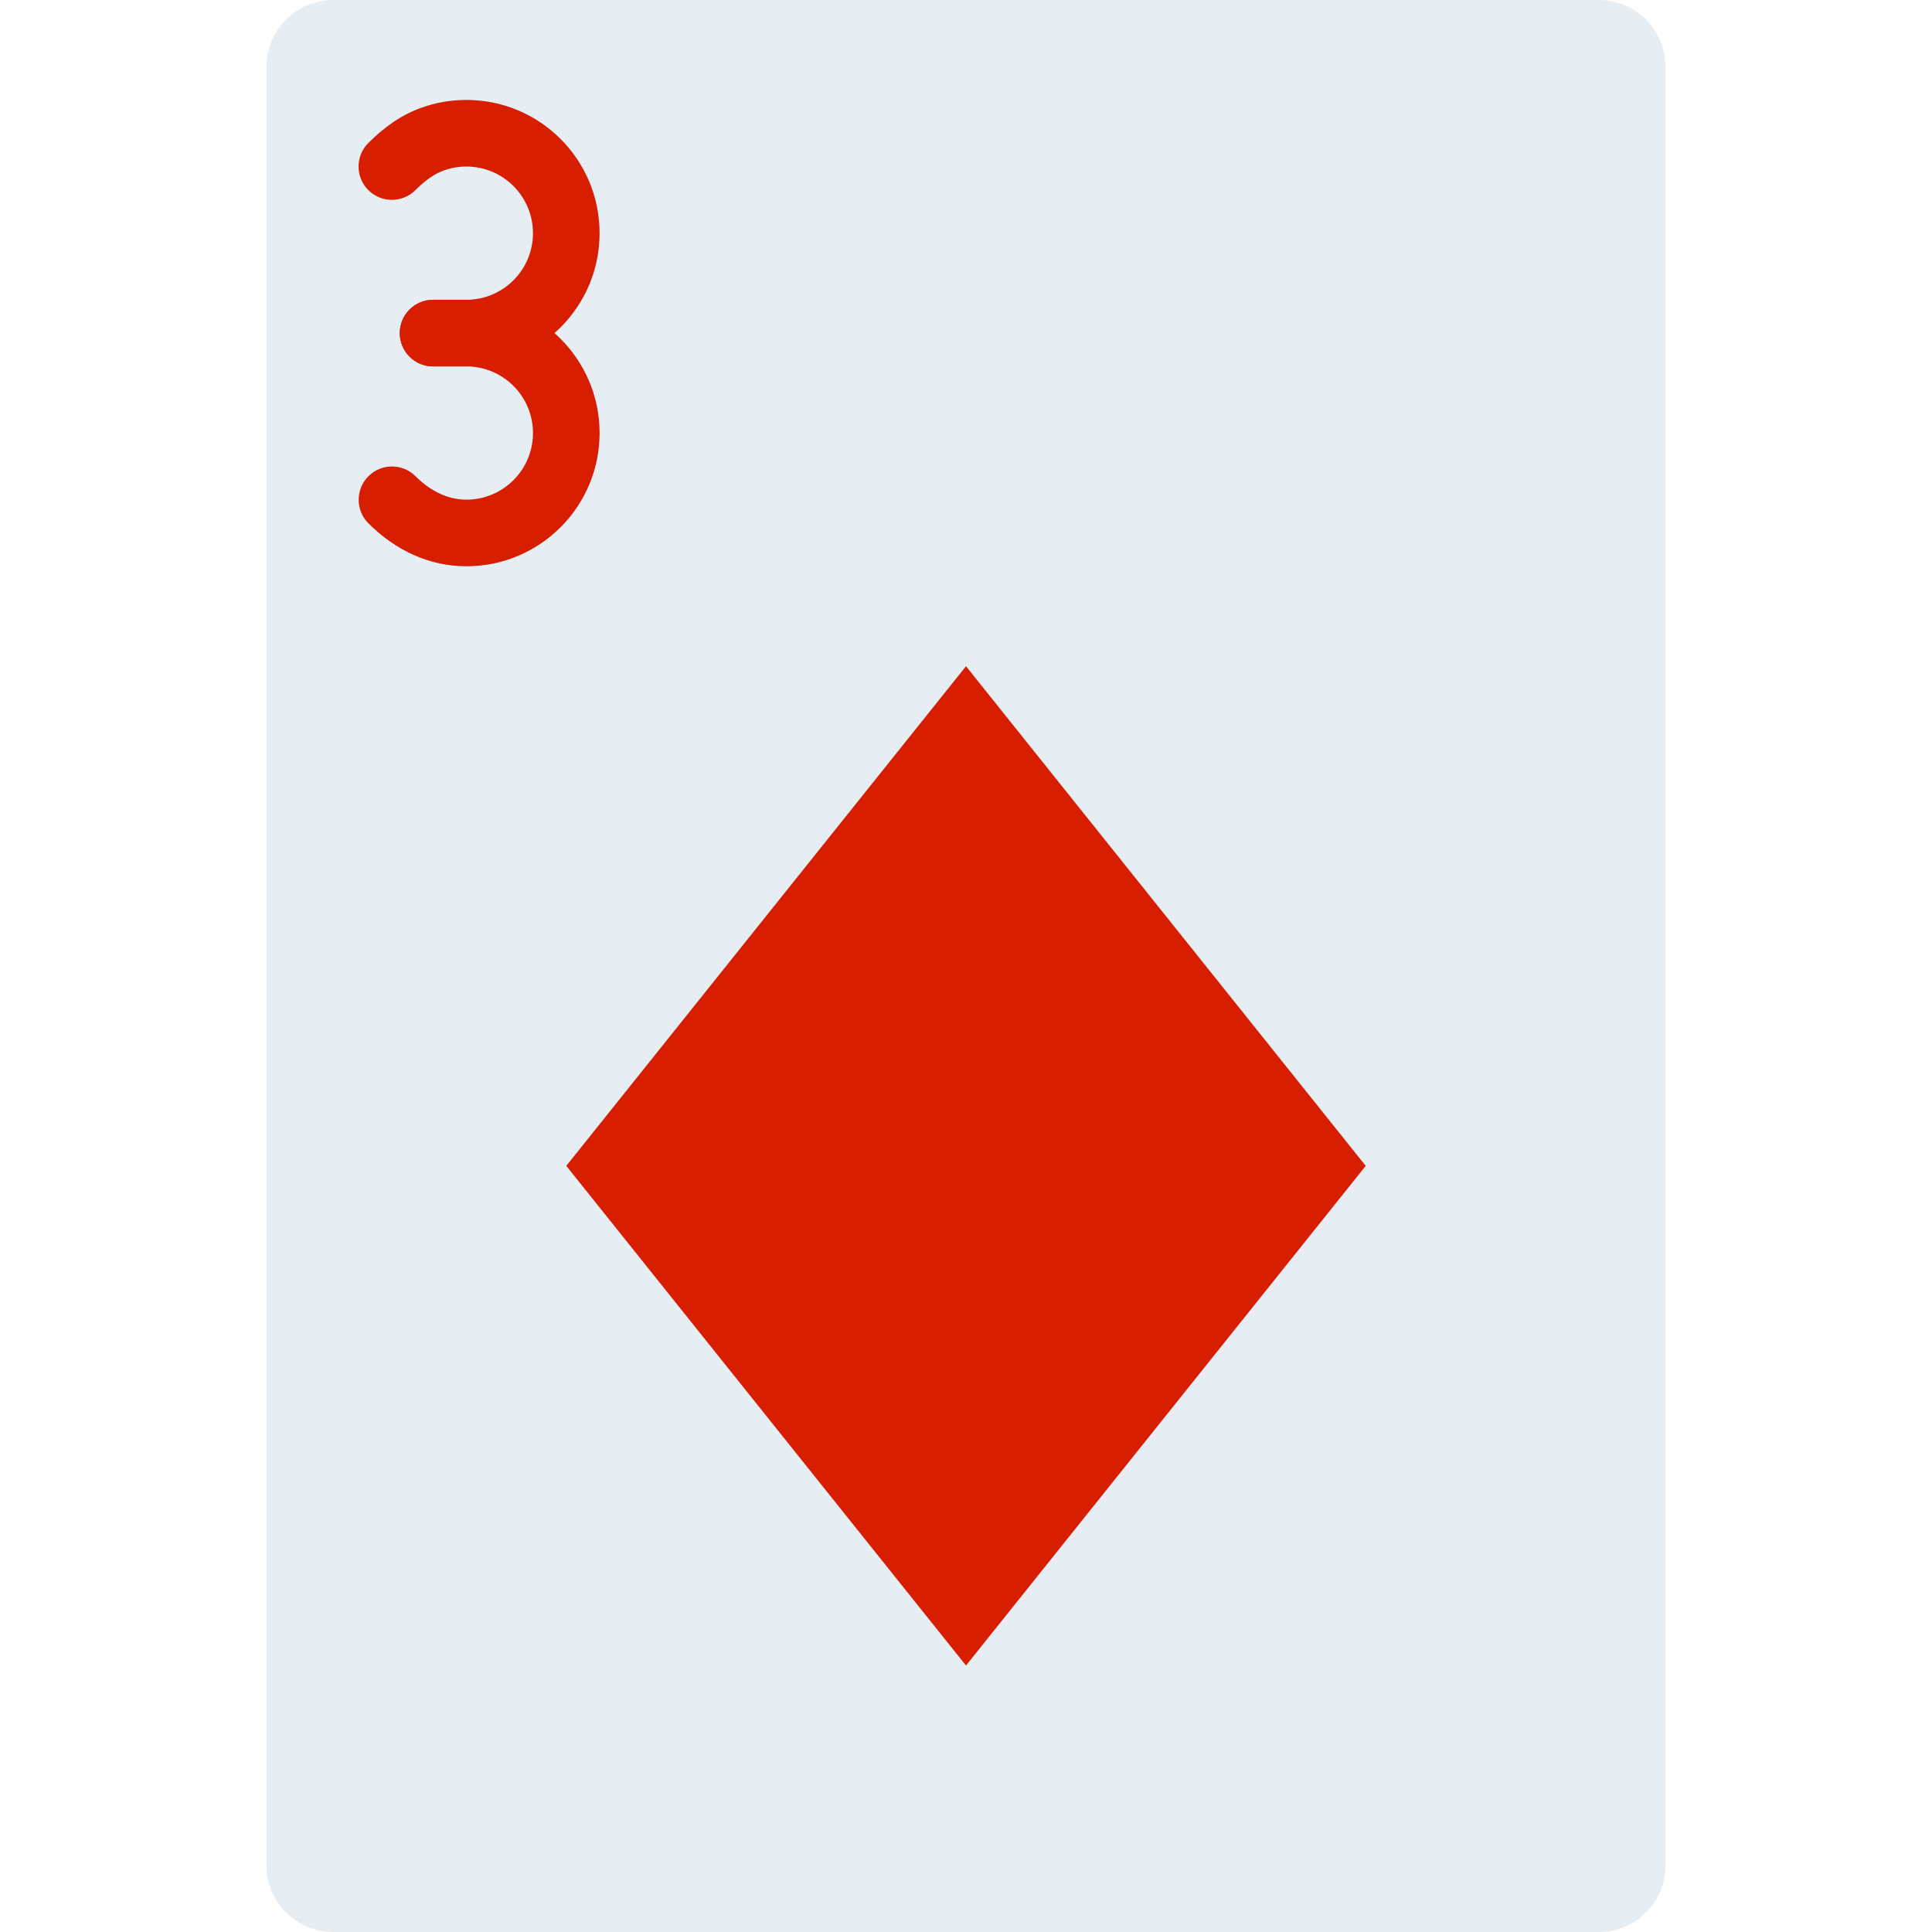
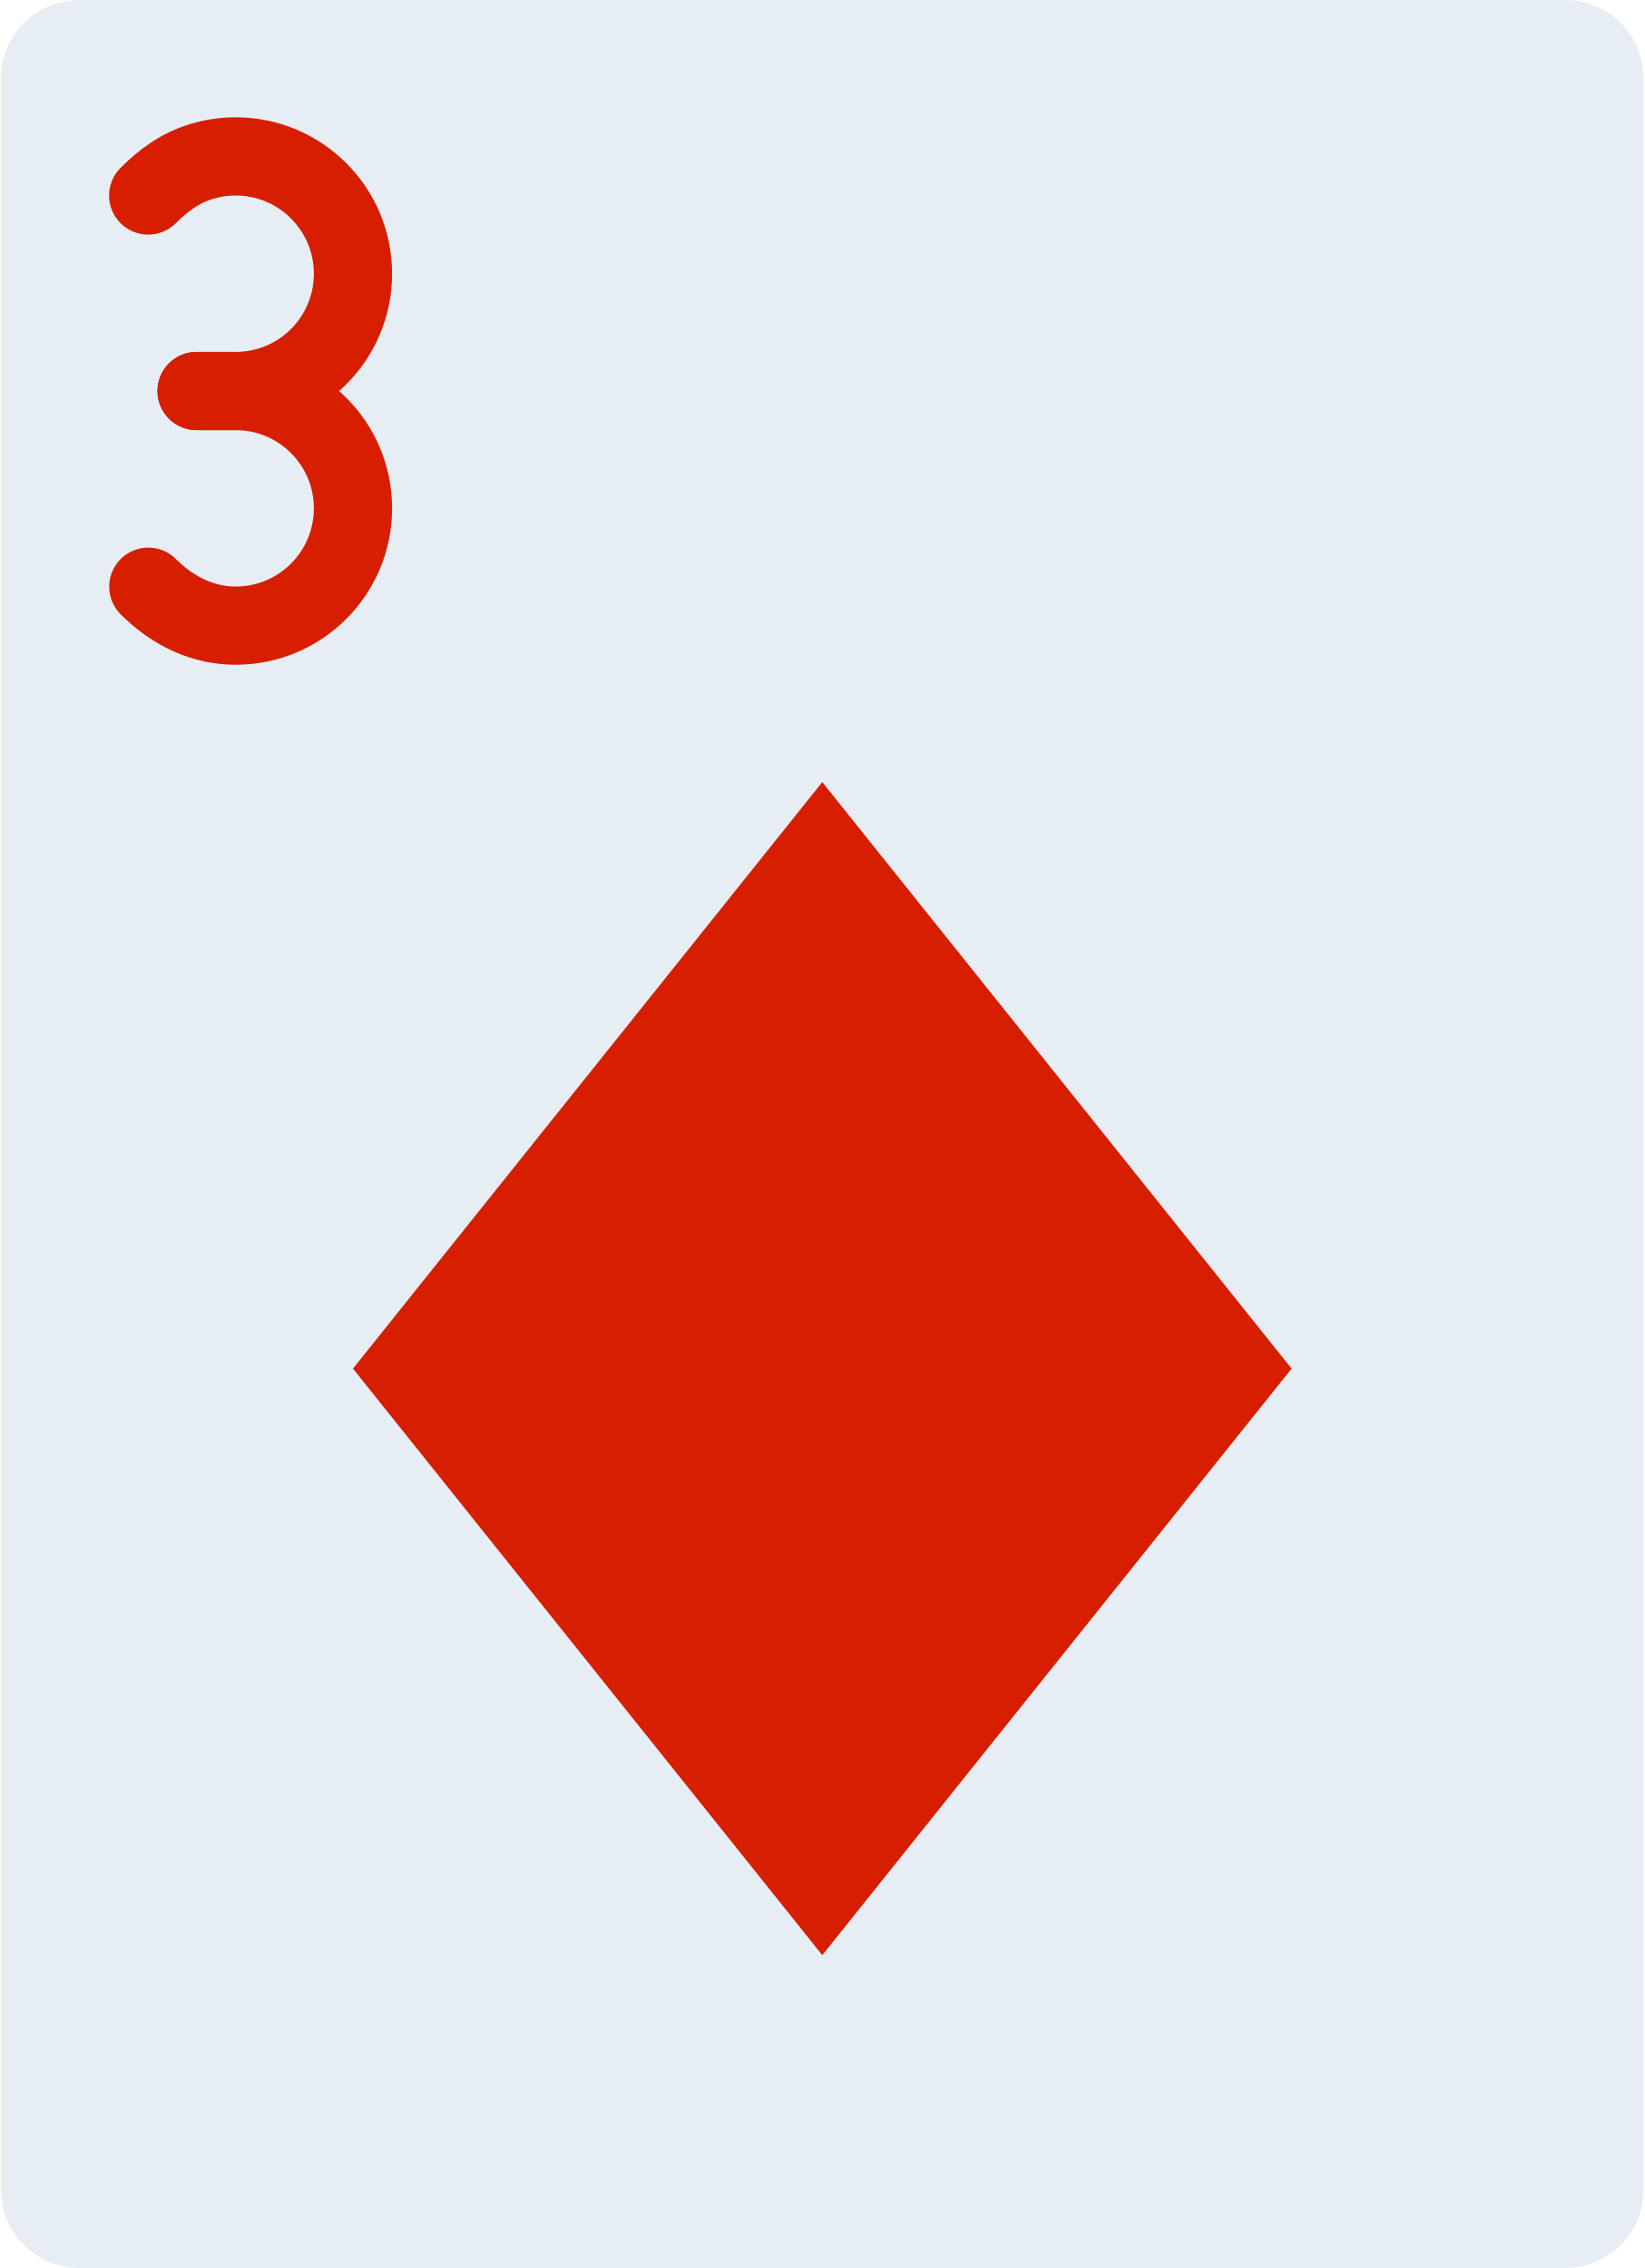
- <svg xmlns="http://www.w3.org/2000/svg" height="800px" width="800px" version="1.1" id="Layer_1" viewBox="0 0 512 512" xml:space="preserve">
-   <g>
-     <path style="fill:#E6EEF4;" d="M423.724,0H88.276c-9.754,0-17.655,7.901-17.655,17.655v476.69c0,9.754,7.901,17.655,17.655,17.655   h335.448c9.754,0,17.655-7.901,17.655-17.655V17.655C441.379,7.901,433.479,0,423.724,0" />
-     <g>
-       <polygon style="fill:#D71E00;" points="256,176.552 150.069,308.966 256,441.379 361.931,308.966   " />
-       <path style="fill:#D71E00;" d="M123.587,97.103c19.503,0,35.31-15.808,35.31-35.31s-15.808-35.31-35.31-35.31    c-4.058,0-8.024,0.686-11.778,2.017c-5.252,1.849-9.826,5.02-14.202,9.396c-3.447,3.447-3.447,9.037,0,12.484    c3.447,3.447,9.037,3.447,12.484,0c2.652-2.652,5.113-4.358,7.6-5.234c1.883-0.668,3.854-1.008,5.896-1.008    c9.752,0,17.655,7.903,17.655,17.655s-7.903,17.655-17.655,17.655h-8.801c-4.875,0-8.828,3.952-8.828,8.828    c0,4.875,3.952,8.828,8.828,8.828H123.587z" />
-       <path style="fill:#D71E00;" d="M123.589,150.067c19.503,0,35.31-15.808,35.31-35.31s-15.808-35.31-35.31-35.31h-8.828    c-4.875,0-8.828,3.952-8.828,8.828c0,4.875,3.952,8.828,8.828,8.828h8.828c9.752,0,17.655,7.903,17.655,17.655    s-7.903,17.655-17.655,17.655c-4.808,0-9.446-2.183-13.47-6.207c-3.447-3.447-9.037-3.447-12.484,0    c-3.447,3.447-3.447,9.037,0,12.484C104.785,145.84,113.768,150.067,123.589,150.067z" />
-     </g>
-   </g>
+ <svg xmlns="http://www.w3.org/2000/svg" width="580" height="800" viewBox="0 0 580 800" fill="none">
+   <path d="M552.069 0H27.932C12.691 0 0.346 12.345 0.346 27.586V772.414C0.346 787.655 12.691 800 27.932 800H552.069C567.31 800 579.655 787.655 579.655 772.414V27.586C579.655 12.345 567.311 0 552.069 0Z" fill="#E6EEF4" />
+   <path d="M290.001 275.862L124.483 482.759L290.001 689.655L455.518 482.759L290.001 275.862Z" fill="#D71E00" />
+   <path d="M83.105 151.723C113.578 151.723 138.277 127.023 138.277 96.552C138.277 66.08 113.577 41.38 83.105 41.38C76.764 41.38 70.567 42.452 64.702 44.531C56.495 47.42 49.349 52.375 42.511 59.212C37.125 64.598 37.125 73.333 42.511 78.719C47.897 84.105 56.631 84.105 62.017 78.719C66.161 74.575 70.006 71.909 73.892 70.541C76.835 69.497 79.914 68.966 83.105 68.966C98.342 68.966 110.691 81.314 110.691 96.552C110.691 111.789 98.342 124.137 83.105 124.137H69.353C61.736 124.137 55.56 130.312 55.56 137.931C55.56 145.548 61.735 151.725 69.353 151.725L83.105 151.723Z" fill="#D71E00" />
+   <path d="M83.108 234.48C113.582 234.48 138.28 209.78 138.28 179.308C138.28 148.836 113.58 124.136 83.108 124.136H69.314C61.697 124.136 55.521 130.311 55.521 137.93C55.521 145.547 61.696 151.723 69.314 151.723H83.108C98.346 151.723 110.694 164.072 110.694 179.309C110.694 194.547 98.346 206.895 83.108 206.895C75.596 206.895 68.349 203.484 62.061 197.197C56.675 191.811 47.941 191.811 42.555 197.197C37.169 202.583 37.169 211.317 42.555 216.703C53.727 227.875 67.763 234.48 83.108 234.48Z" fill="#D71E00" />
</svg>
